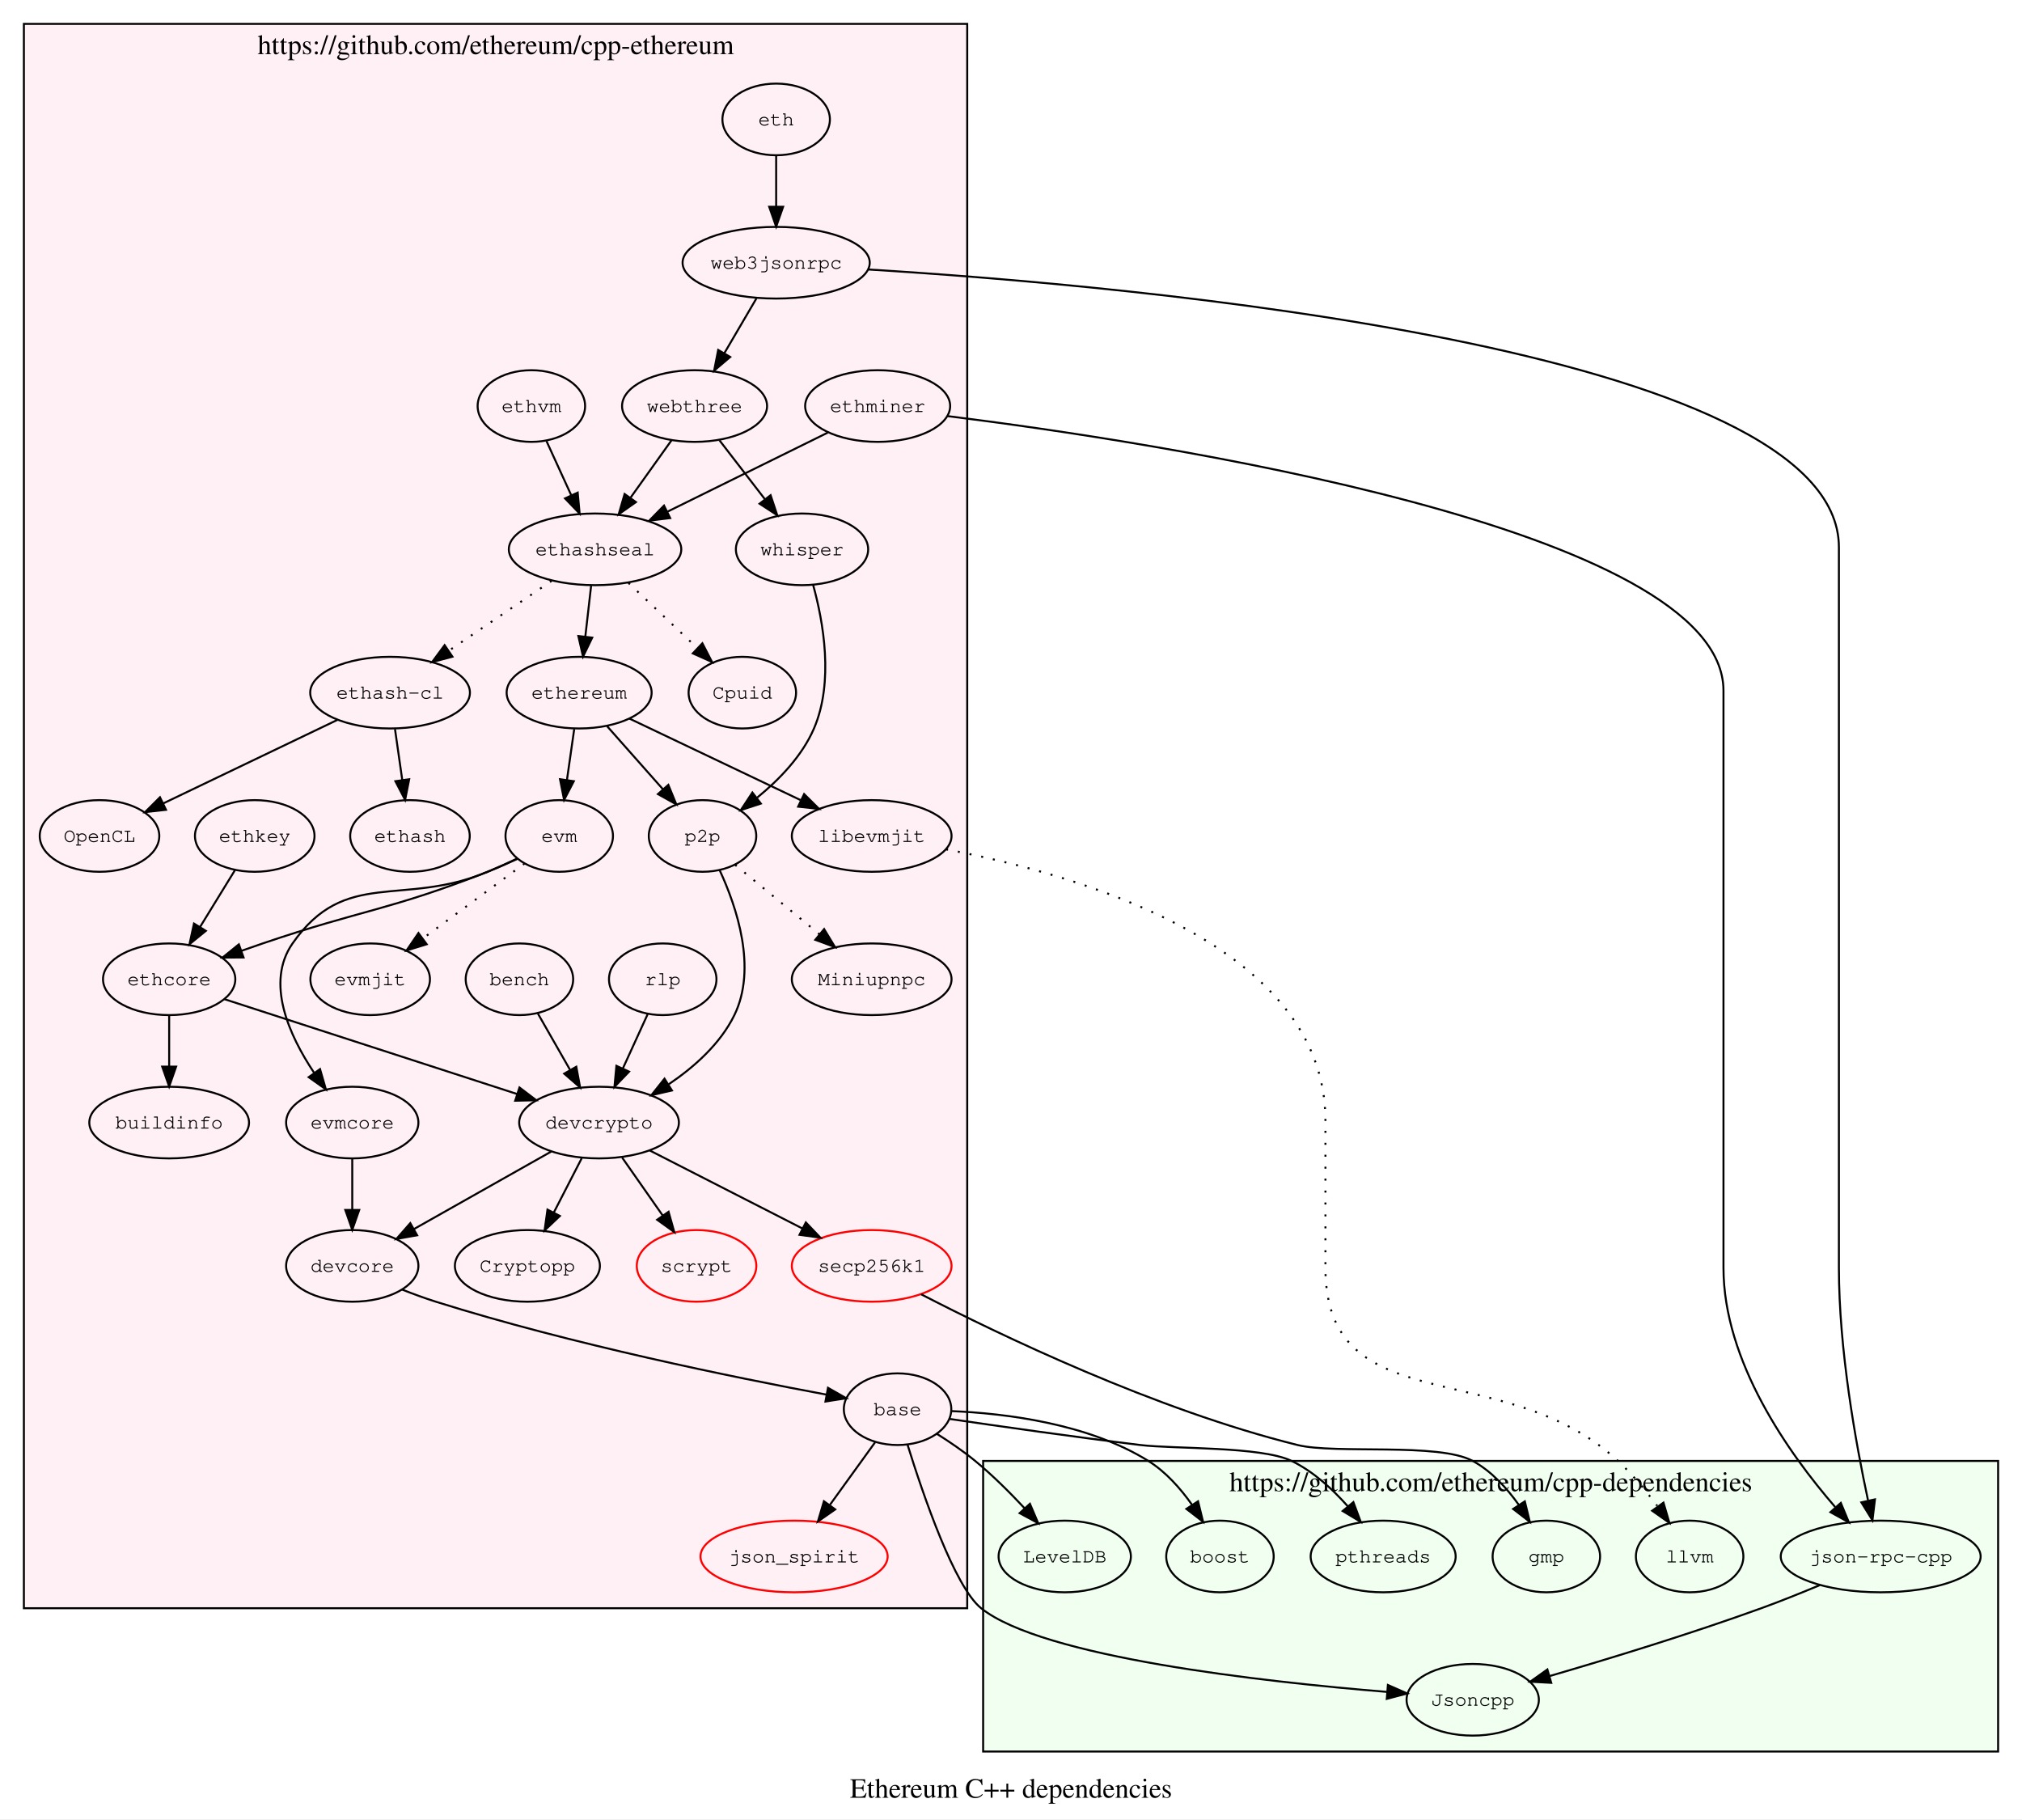
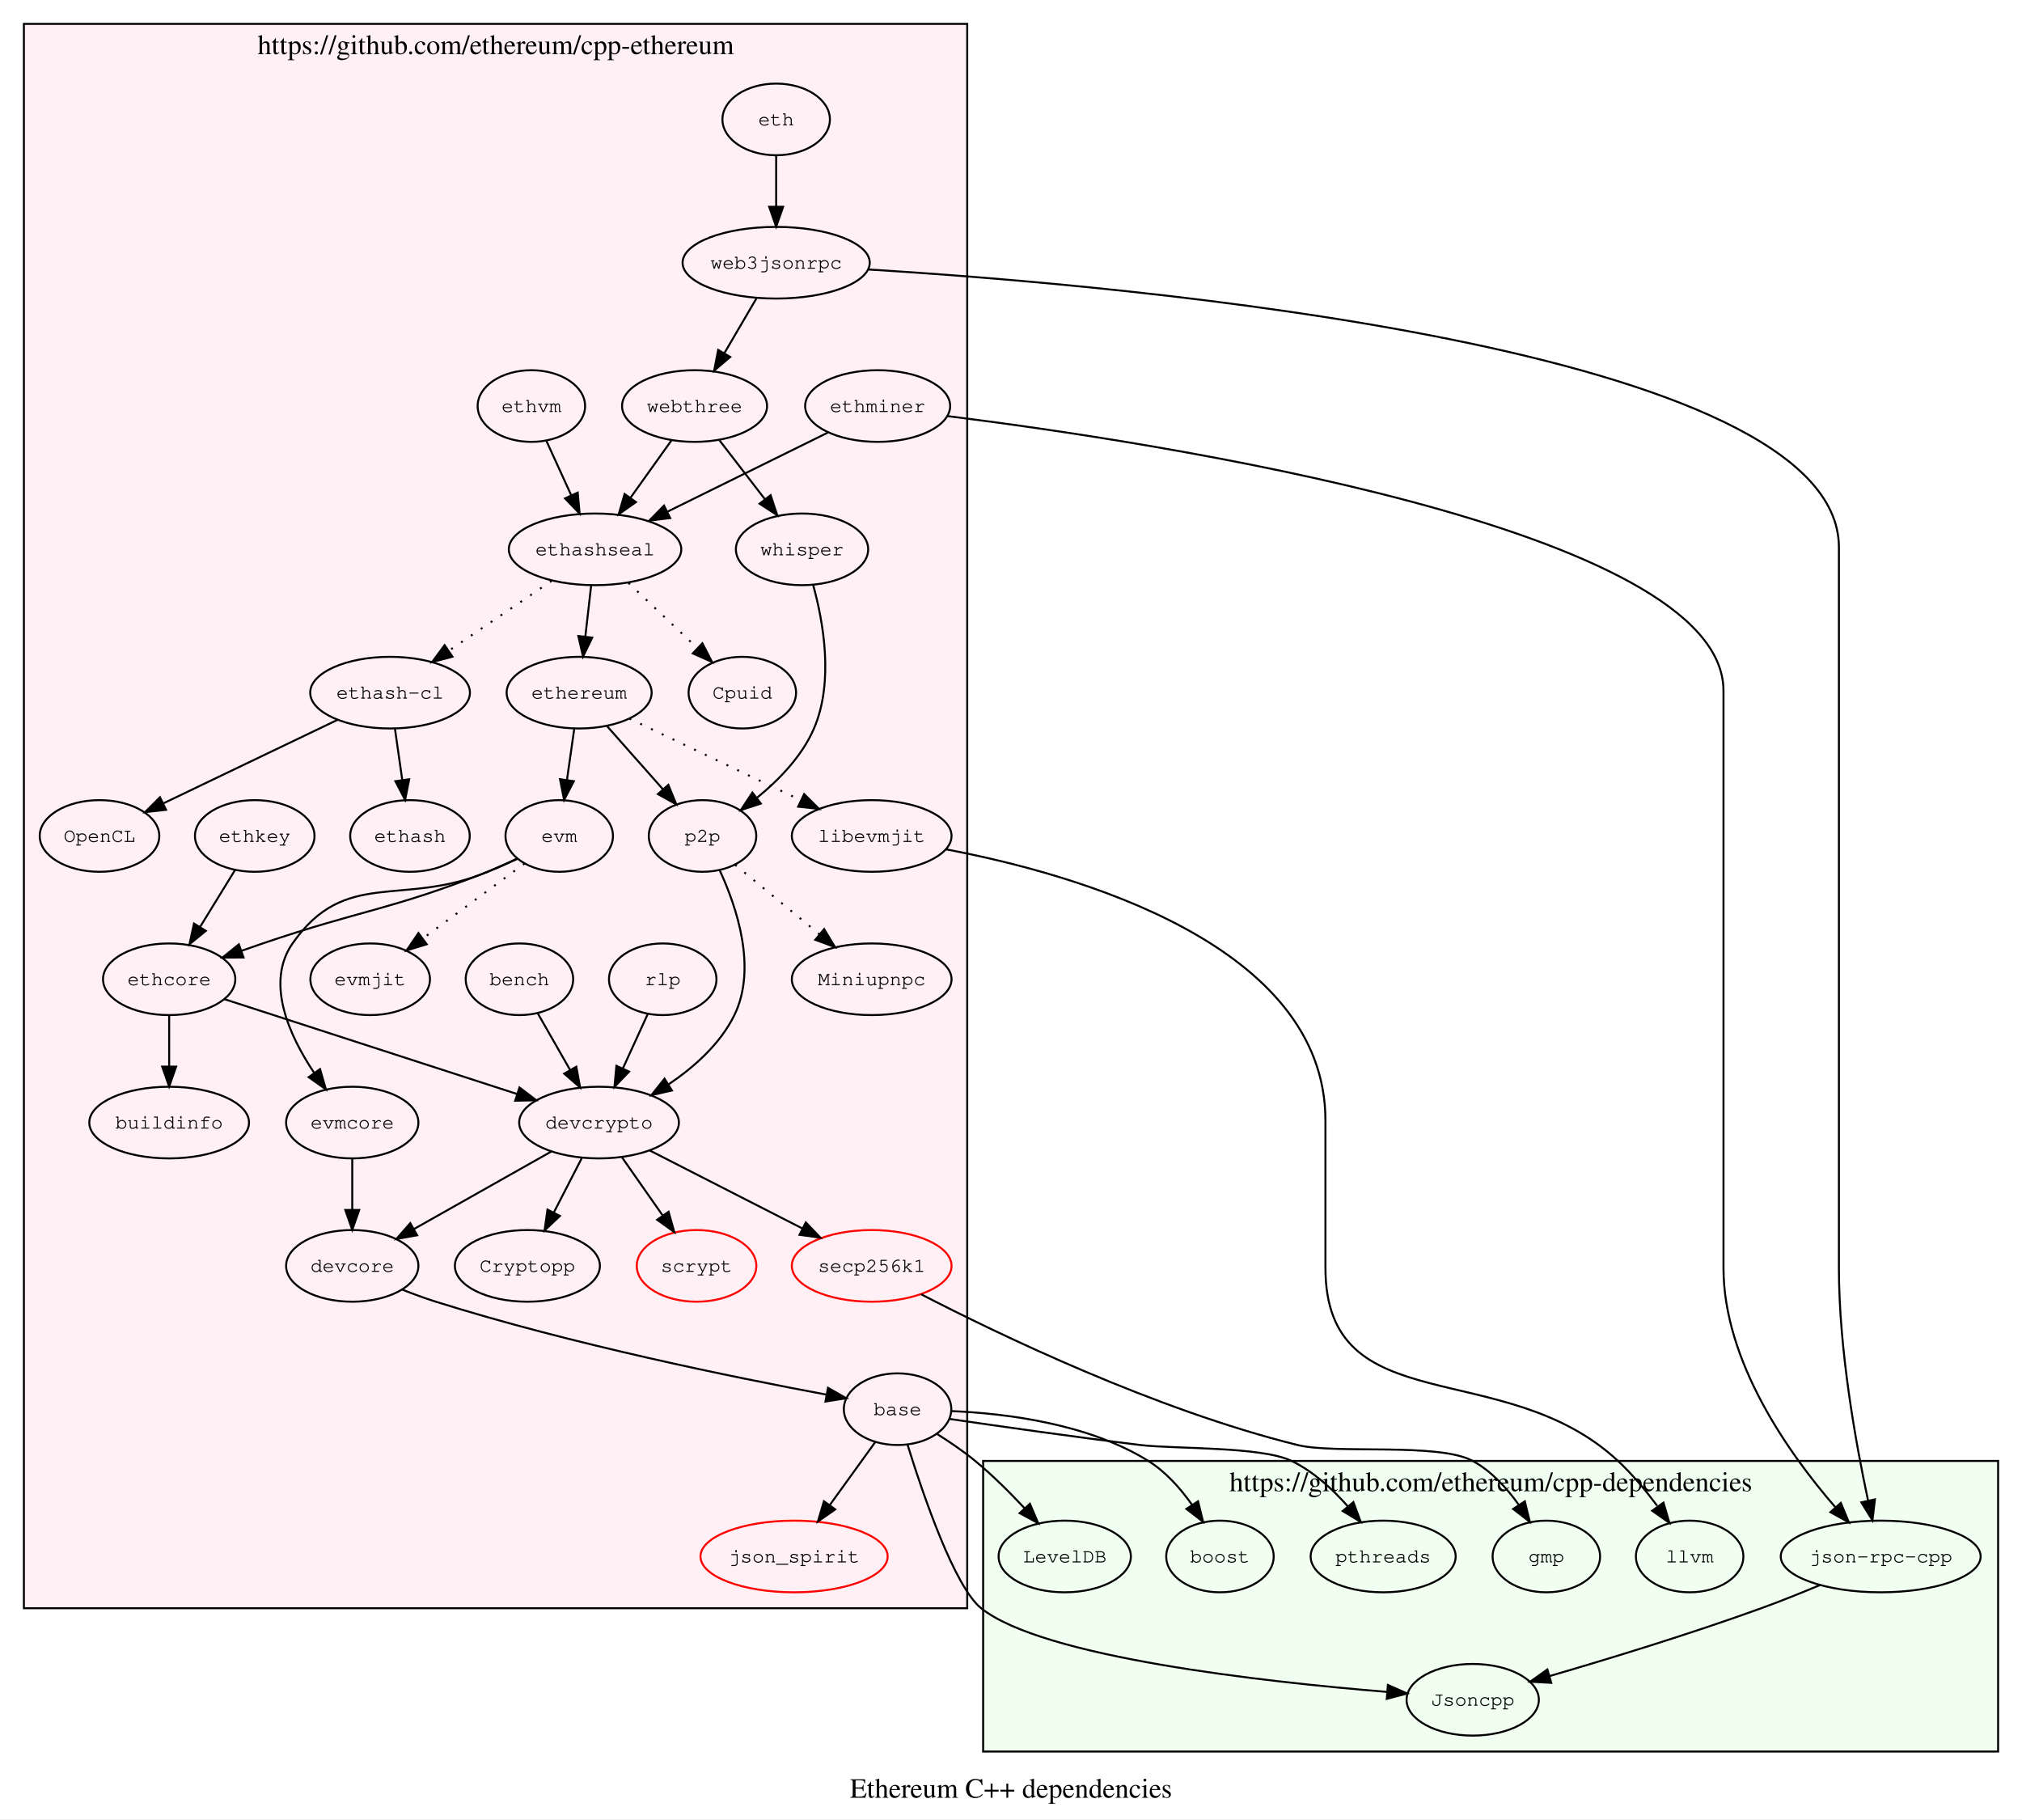
<svg xmlns="http://www.w3.org/2000/svg" width="1016pt" height="914pt" viewBox="0.00 0.00 1016.00 914.00">
  <g id="graph0" class="graph" transform="scale(1 1) rotate(0) translate(4 910)">
    <polygon fill="white" stroke="none" points="-4,4 -4,-910 1012,-910 1012,4 -4,4" />
    <text text-anchor="middle" x="504" y="-6.8" font-family="Times,serif" font-size="14.00">Ethereum C++ dependencies</text>
    <g id="clust1" class="cluster">
      <polygon fill="HoneyDew" stroke="black" points="490,-30 490,-176 1000,-176 1000,-30 490,-30" />
      <text text-anchor="start" x="613.788" y="-160.8" font-family="Times,serif" font-size="14.00">https://github.com/ethereum/cpp-dependencies</text>
    </g>
    <g id="clust2" class="cluster">
      <polygon fill="LavenderBlush" stroke="black" points="8,-102 8,-898 482,-898 482,-102 8,-102" />
      <text text-anchor="start" x="125.45" y="-882.8" font-family="Times,serif" font-size="14.00">https://github.com/ethereum/cpp-ethereum</text>
    </g>
    <g id="node1" class="node">
      <ellipse fill="none" stroke="black" cx="609" cy="-128" rx="27" ry="18" />
      <text text-anchor="middle" x="609" y="-125" font-family="Courier,monospace" font-size="10.00">boost</text>
    </g>
    <g id="node2" class="node">
      <ellipse fill="none" stroke="black" cx="773" cy="-128" rx="27" ry="18" />
      <text text-anchor="middle" x="773" y="-125" font-family="Courier,monospace" font-size="10.00">gmp</text>
    </g>
    <g id="node3" class="node">
      <ellipse fill="none" stroke="black" cx="736" cy="-56" rx="33.236" ry="18" />
      <text text-anchor="middle" x="736" y="-53" font-family="Courier,monospace" font-size="10.00">Jsoncpp</text>
    </g>
    <g id="node4" class="node">
      <ellipse fill="none" stroke="black" cx="941" cy="-128" rx="50.223" ry="18" />
      <text text-anchor="middle" x="941" y="-125" font-family="Courier,monospace" font-size="10.00">json-rpc-cpp</text>
    </g>
    <g id="edge33" class="edge">
      <path fill="none" stroke="black" d="M910.386,-113.594C901.026,-109.671 890.654,-105.501 881,-102 845.424,-89.1 804.145,-76.516 774.75,-67.95" />
      <polygon fill="black" stroke="black" points="775.456,-64.511 764.877,-65.094 773.511,-71.235 775.456,-64.511" />
    </g>
    <g id="node5" class="node">
      <ellipse fill="none" stroke="black" cx="531" cy="-128" rx="33.236" ry="18" />
      <text text-anchor="middle" x="531" y="-125" font-family="Courier,monospace" font-size="10.00">LevelDB</text>
    </g>
    <g id="node6" class="node">
      <ellipse fill="none" stroke="black" cx="845" cy="-128" rx="27" ry="18" />
      <text text-anchor="middle" x="845" y="-125" font-family="Courier,monospace" font-size="10.00">llvm</text>
    </g>
    <g id="node7" class="node">
      <ellipse fill="none" stroke="black" cx="691" cy="-128" rx="36.433" ry="18" />
      <text text-anchor="middle" x="691" y="-125" font-family="Courier,monospace" font-size="10.00">pthreads</text>
    </g>
    <g id="node8" class="node">
      <ellipse fill="none" stroke="red" cx="395" cy="-128" rx="47.024" ry="18" />
      <text text-anchor="middle" x="395" y="-125" font-family="Courier,monospace" font-size="10.00">json_spirit</text>
    </g>
    <g id="node9" class="node">
      <ellipse fill="none" stroke="red" cx="346" cy="-274" rx="30.038" ry="18" />
      <text text-anchor="middle" x="346" y="-271" font-family="Courier,monospace" font-size="10.00">scrypt</text>
    </g>
    <g id="node10" class="node">
      <ellipse fill="none" stroke="red" cx="434" cy="-274" rx="40.13" ry="18" />
      <text text-anchor="middle" x="434" y="-271" font-family="Courier,monospace" font-size="10.00">secp256k1</text>
    </g>
    <g id="edge39" class="edge">
      <path fill="none" stroke="black" d="M458.842,-259.728C497.878,-239.559 576.518,-201.674 648,-184 667.062,-179.287 718.742,-185.367 736,-176 745.348,-170.926 753.139,-162.389 759.122,-153.972" />
      <polygon fill="black" stroke="black" points="762.181,-155.687 764.692,-145.394 756.31,-151.875 762.181,-155.687" />
    </g>
    <g id="node11" class="node">
      <ellipse fill="none" stroke="black" cx="434" cy="-490" rx="40.13" ry="18" />
      <text text-anchor="middle" x="434" y="-487" font-family="Courier,monospace" font-size="10.00">libevmjit</text>
    </g>
    <g id="edge40" class="edge">
-       <path fill="none" stroke="black" stroke-dasharray="1,5" d="M471.394,-483.267C536.077,-470.998 662,-435.719 662,-347 662,-347 662,-347 662,-273 662,-194.725 751.739,-229.368 809,-176 816.134,-169.351 822.924,-161.175 828.646,-153.517" />
+       <path fill="none" stroke="black" d="M471.394,-483.267C536.077,-470.998 662,-435.719 662,-347 662,-347 662,-347 662,-273 662,-194.725 751.739,-229.368 809,-176 816.134,-169.351 822.924,-161.175 828.646,-153.517" />
      <polygon fill="black" stroke="black" points="831.85,-155.055 834.829,-144.888 826.16,-150.978 831.85,-155.055" />
    </g>
    <g id="node12" class="node">
      <ellipse fill="none" stroke="black" cx="257" cy="-418" rx="27" ry="18" />
      <text text-anchor="middle" x="257" y="-415" font-family="Courier,monospace" font-size="10.00">bench</text>
    </g>
    <g id="node13" class="node">
      <ellipse fill="none" stroke="black" cx="297" cy="-346" rx="40.13" ry="18" />
      <text text-anchor="middle" x="297" y="-343" font-family="Courier,monospace" font-size="10.00">devcrypto</text>
    </g>
    <g id="edge1" class="edge">
      <path fill="none" stroke="black" d="M266.277,-400.765C271.055,-392.404 276.991,-382.016 282.368,-372.606" />
      <polygon fill="black" stroke="black" points="285.573,-374.052 287.495,-363.633 279.495,-370.579 285.573,-374.052" />
    </g>
    <g id="edge2" class="edge">
      <path fill="none" stroke="black" d="M308.612,-328.411C314.679,-319.744 322.22,-308.971 328.937,-299.375" />
      <polygon fill="black" stroke="black" points="331.941,-301.188 334.808,-290.988 326.206,-297.173 331.941,-301.188" />
    </g>
    <g id="edge3" class="edge">
      <path fill="none" stroke="black" d="M322.448,-331.998C344.035,-320.968 375.215,-305.036 399.126,-292.819" />
      <polygon fill="black" stroke="black" points="400.911,-295.837 408.224,-288.17 397.726,-289.604 400.911,-295.837" />
    </g>
    <g id="node14" class="node">
      <ellipse fill="none" stroke="black" cx="173" cy="-274" rx="33.236" ry="18" />
      <text text-anchor="middle" x="173" y="-271" font-family="Courier,monospace" font-size="10.00">devcore</text>
    </g>
    <g id="edge4" class="edge">
      <path fill="none" stroke="black" d="M273.092,-331.503C253.386,-320.379 225.299,-304.524 203.891,-292.438" />
      <polygon fill="black" stroke="black" points="205.598,-289.383 195.169,-287.515 202.156,-295.478 205.598,-289.383" />
    </g>
    <g id="node15" class="node">
      <ellipse fill="none" stroke="black" cx="261" cy="-274" rx="36.433" ry="18" />
      <text text-anchor="middle" x="261" y="-271" font-family="Courier,monospace" font-size="10.00">Cryptopp</text>
    </g>
    <g id="edge5" class="edge">
      <path fill="none" stroke="black" d="M288.285,-328.055C284.085,-319.887 278.955,-309.912 274.281,-300.824" />
      <polygon fill="black" stroke="black" points="277.32,-299.081 269.634,-291.789 271.095,-302.283 277.32,-299.081" />
    </g>
    <g id="node30" class="node">
      <ellipse fill="none" stroke="black" cx="447" cy="-202" rx="27" ry="18" />
      <text text-anchor="middle" x="447" y="-199" font-family="Courier,monospace" font-size="10.00">base</text>
    </g>
    <g id="edge21" class="edge">
      <path fill="none" stroke="black" d="M198.08,-262.087C203.595,-259.903 209.447,-257.746 215,-256 283.194,-234.561 365.185,-217.891 411.172,-209.338" />
      <polygon fill="black" stroke="black" points="412.037,-212.738 421.24,-207.488 410.772,-205.853 412.037,-212.738" />
    </g>
    <g id="node16" class="node">
      <ellipse fill="none" stroke="black" cx="386" cy="-850" rx="27" ry="18" />
      <text text-anchor="middle" x="386" y="-847" font-family="Courier,monospace" font-size="10.00">eth</text>
    </g>
    <g id="node17" class="node">
      <ellipse fill="none" stroke="black" cx="386" cy="-778" rx="47.024" ry="18" />
      <text text-anchor="middle" x="386" y="-775" font-family="Courier,monospace" font-size="10.00">web3jsonrpc</text>
    </g>
    <g id="edge6" class="edge">
      <path fill="none" stroke="black" d="M386,-831.697C386,-823.983 386,-814.712 386,-806.112" />
      <polygon fill="black" stroke="black" points="389.5,-806.104 386,-796.104 382.5,-806.104 389.5,-806.104" />
    </g>
    <g id="edge7" class="edge">
      <path fill="none" stroke="black" d="M432.455,-774.593C562.374,-766.604 920,-735.487 920,-635 920,-635 920,-635 920,-273 920,-232.004 928.437,-185.122 934.616,-156.289" />
      <polygon fill="black" stroke="black" points="938.111,-156.691 936.851,-146.171 931.276,-155.181 938.111,-156.691" />
    </g>
    <g id="node18" class="node">
      <ellipse fill="none" stroke="black" cx="345" cy="-706" rx="36.433" ry="18" />
      <text text-anchor="middle" x="345" y="-703" font-family="Courier,monospace" font-size="10.00">webthree</text>
    </g>
    <g id="edge8" class="edge">
      <path fill="none" stroke="black" d="M376.075,-760.055C371.24,-751.801 365.325,-741.701 359.958,-732.538" />
      <polygon fill="black" stroke="black" points="362.908,-730.649 354.834,-723.789 356.868,-734.187 362.908,-730.649" />
    </g>
    <g id="node19" class="node">
      <ellipse fill="none" stroke="black" cx="295" cy="-634" rx="43.328" ry="18" />
      <text text-anchor="middle" x="295" y="-631" font-family="Courier,monospace" font-size="10.00">ethashseal</text>
    </g>
    <g id="edge9" class="edge">
      <path fill="none" stroke="black" d="M333.403,-688.765C327.307,-680.23 319.702,-669.582 312.871,-660.019" />
      <polygon fill="black" stroke="black" points="315.541,-657.736 306.881,-651.633 309.845,-661.805 315.541,-657.736" />
    </g>
    <g id="node20" class="node">
      <ellipse fill="none" stroke="black" cx="399" cy="-634" rx="33.236" ry="18" />
      <text text-anchor="middle" x="399" y="-631" font-family="Courier,monospace" font-size="10.00">whisper</text>
    </g>
    <g id="edge10" class="edge">
      <path fill="none" stroke="black" d="M357.524,-688.765C364.272,-680.018 372.731,-669.052 380.248,-659.308" />
      <polygon fill="black" stroke="black" points="383.207,-661.203 386.544,-651.147 377.664,-656.927 383.207,-661.203" />
    </g>
    <g id="node25" class="node">
      <ellipse fill="none" stroke="black" cx="287" cy="-562" rx="36.433" ry="18" />
      <text text-anchor="middle" x="287" y="-559" font-family="Courier,monospace" font-size="10.00">ethereum</text>
    </g>
    <g id="edge17" class="edge">
      <path fill="none" stroke="black" d="M293.022,-615.697C292.141,-607.983 291.081,-598.712 290.099,-590.112" />
      <polygon fill="black" stroke="black" points="293.568,-589.642 288.955,-580.104 286.613,-590.437 293.568,-589.642" />
    </g>
    <g id="node27" class="node">
      <ellipse fill="none" stroke="black" cx="192" cy="-562" rx="40.13" ry="18" />
      <text text-anchor="middle" x="192" y="-559" font-family="Courier,monospace" font-size="10.00">ethash-cl</text>
    </g>
    <g id="edge18" class="edge">
      <path fill="none" stroke="black" stroke-dasharray="1,5" d="M273.156,-618.155C258.209,-607.996 238.205,-594.401 221.798,-583.251" />
      <polygon fill="black" stroke="black" points="223.346,-580.071 213.108,-577.345 219.411,-585.861 223.346,-580.071" />
    </g>
    <g id="node28" class="node">
      <ellipse fill="none" stroke="black" cx="369" cy="-562" rx="27" ry="18" />
      <text text-anchor="middle" x="369" y="-559" font-family="Courier,monospace" font-size="10.00">Cpuid</text>
    </g>
    <g id="edge19" class="edge">
      <path fill="none" stroke="black" stroke-dasharray="1,5" d="M311.792,-617.116C322.047,-607.415 335.291,-594.887 346.453,-584.329" />
      <polygon fill="black" stroke="black" points="348.925,-586.807 353.785,-577.393 344.115,-581.722 348.925,-586.807" />
    </g>
    <g id="node23" class="node">
      <ellipse fill="none" stroke="black" cx="349" cy="-490" rx="27" ry="18" />
      <text text-anchor="middle" x="349" y="-487" font-family="Courier,monospace" font-size="10.00">p2p</text>
    </g>
    <g id="edge31" class="edge">
      <path fill="none" stroke="black" d="M404.565,-616.155C409.69,-597.659 415.102,-567.471 405,-544 399.054,-530.185 387.539,-518.287 376.49,-509.285" />
      <polygon fill="black" stroke="black" points="378.304,-506.266 368.232,-502.981 374.057,-511.831 378.304,-506.266" />
    </g>
    <g id="node21" class="node">
      <ellipse fill="none" stroke="black" cx="81" cy="-418" rx="33.236" ry="18" />
      <text text-anchor="middle" x="81" y="-415" font-family="Courier,monospace" font-size="10.00">ethcore</text>
    </g>
    <g id="edge12" class="edge">
      <path fill="none" stroke="black" d="M108.796,-407.992C146.111,-395.899 212.689,-374.323 255.829,-360.342" />
      <polygon fill="black" stroke="black" points="257.025,-363.634 265.459,-357.222 254.867,-356.975 257.025,-363.634" />
    </g>
    <g id="node22" class="node">
      <ellipse fill="none" stroke="black" cx="81" cy="-346" rx="40.13" ry="18" />
      <text text-anchor="middle" x="81" y="-343" font-family="Courier,monospace" font-size="10.00">buildinfo</text>
    </g>
    <g id="edge11" class="edge">
      <path fill="none" stroke="black" d="M81,-399.697C81,-391.983 81,-382.712 81,-374.112" />
      <polygon fill="black" stroke="black" points="84.5,-374.104 81,-364.104 77.5,-374.104 84.5,-374.104" />
    </g>
    <g id="edge13" class="edge">
      <path fill="none" stroke="black" d="M357.629,-472.75C366.192,-454.254 376.507,-423.557 365,-400 357.954,-385.576 344.877,-373.935 332.059,-365.277" />
      <polygon fill="black" stroke="black" points="333.63,-362.131 323.303,-359.763 329.899,-368.054 333.63,-362.131" />
    </g>
    <g id="node24" class="node">
      <ellipse fill="none" stroke="black" cx="434" cy="-418" rx="40.13" ry="18" />
      <text text-anchor="middle" x="434" y="-415" font-family="Courier,monospace" font-size="10.00">Miniupnpc</text>
    </g>
    <g id="edge14" class="edge">
      <path fill="none" stroke="black" stroke-dasharray="1,5" d="M365.389,-475.503C377.406,-465.606 393.972,-451.964 407.815,-440.564" />
      <polygon fill="black" stroke="black" points="410.101,-443.215 415.596,-434.157 405.651,-437.812 410.101,-443.215" />
    </g>
    <g id="edge41" class="edge">
-       <path fill="none" stroke="black" d="M312.27,-548.967C335.958,-537.687 371.612,-520.709 398.219,-508.039" />
+       <path fill="none" stroke="black" stroke-dasharray="1,5" d="M312.27,-548.967C335.958,-537.687 371.612,-520.709 398.219,-508.039" />
      <polygon fill="black" stroke="black" points="400.05,-511.043 407.573,-503.584 397.04,-504.723 400.05,-511.043" />
    </g>
    <g id="edge15" class="edge">
      <path fill="none" stroke="black" d="M301.069,-545.116C309.382,-535.73 320.039,-523.698 329.192,-513.364" />
      <polygon fill="black" stroke="black" points="331.824,-515.67 335.835,-505.864 326.584,-511.029 331.824,-515.67" />
    </g>
    <g id="node26" class="node">
      <ellipse fill="none" stroke="black" cx="277" cy="-490" rx="27" ry="18" />
      <text text-anchor="middle" x="277" y="-487" font-family="Courier,monospace" font-size="10.00">evm</text>
    </g>
    <g id="edge16" class="edge">
      <path fill="none" stroke="black" d="M284.528,-543.697C283.426,-535.983 282.102,-526.712 280.873,-518.112" />
      <polygon fill="black" stroke="black" points="284.323,-517.509 279.443,-508.104 277.393,-518.499 284.323,-517.509" />
    </g>
    <g id="edge27" class="edge">
      <path fill="none" stroke="black" d="M255.885,-478.457C251.047,-476.203 245.888,-473.923 241,-472 191.95,-452.704 177.904,-452.967 128,-436 124.509,-434.813 120.881,-433.551 117.259,-432.273" />
      <polygon fill="black" stroke="black" points="118.375,-428.955 107.78,-428.889 116.021,-435.547 118.375,-428.955" />
    </g>
    <g id="node35" class="node">
      <ellipse fill="none" stroke="black" cx="182" cy="-418" rx="30.038" ry="18" />
      <text text-anchor="middle" x="182" y="-415" font-family="Courier,monospace" font-size="10.00">evmjit</text>
    </g>
    <g id="edge28" class="edge">
      <path fill="none" stroke="black" stroke-dasharray="1,5" d="M259.576,-476.161C245.253,-465.607 224.732,-450.487 208.393,-438.448" />
      <polygon fill="black" stroke="black" points="210.412,-435.588 200.285,-432.473 206.26,-441.223 210.412,-435.588" />
    </g>
    <g id="node36" class="node">
      <ellipse fill="none" stroke="black" cx="173" cy="-346" rx="33.236" ry="18" />
      <text text-anchor="middle" x="173" y="-343" font-family="Courier,monospace" font-size="10.00">evmcore</text>
    </g>
    <g id="edge29" class="edge">
      <path fill="none" stroke="black" d="M255.821,-478.615C250.986,-476.352 245.845,-474.029 241,-472 198.201,-454.075 169.558,-474.049 143,-436 129.304,-416.378 141.17,-390.004 153.792,-371.069" />
      <polygon fill="black" stroke="black" points="156.807,-372.867 159.746,-362.688 151.101,-368.812 156.807,-372.867" />
    </g>
    <g id="node33" class="node">
      <ellipse fill="none" stroke="black" cx="202" cy="-490" rx="30.038" ry="18" />
      <text text-anchor="middle" x="202" y="-487" font-family="Courier,monospace" font-size="10.00">ethash</text>
    </g>
    <g id="edge25" class="edge">
      <path fill="none" stroke="black" d="M194.472,-543.697C195.574,-535.983 196.898,-526.712 198.127,-518.112" />
      <polygon fill="black" stroke="black" points="201.607,-518.499 199.557,-508.104 194.677,-517.509 201.607,-518.499" />
    </g>
    <g id="node34" class="node">
      <ellipse fill="none" stroke="black" cx="46" cy="-490" rx="30.038" ry="18" />
      <text text-anchor="middle" x="46" y="-487" font-family="Courier,monospace" font-size="10.00">OpenCL</text>
    </g>
    <g id="edge26" class="edge">
      <path fill="none" stroke="black" d="M165.561,-548.324C140.97,-536.534 104.281,-518.943 78.037,-506.36" />
      <polygon fill="black" stroke="black" points="79.413,-503.139 68.883,-501.971 76.387,-509.451 79.413,-503.139" />
    </g>
    <g id="node29" class="node">
      <ellipse fill="none" stroke="black" cx="124" cy="-490" rx="30.038" ry="18" />
      <text text-anchor="middle" x="124" y="-487" font-family="Courier,monospace" font-size="10.00">ethkey</text>
    </g>
    <g id="edge20" class="edge">
      <path fill="none" stroke="black" d="M114.027,-472.765C108.838,-464.317 102.377,-453.799 96.549,-444.312" />
      <polygon fill="black" stroke="black" points="99.434,-442.322 91.218,-435.633 93.47,-445.986 99.434,-442.322" />
    </g>
    <g id="edge34" class="edge">
      <path fill="none" stroke="black" d="M474.085,-201.042C501.058,-199.902 542.702,-194.848 573,-176 581.716,-170.577 589.111,-162.232 594.889,-154.07" />
      <polygon fill="black" stroke="black" points="597.989,-155.723 600.509,-145.432 592.122,-151.905 597.989,-155.723" />
    </g>
    <g id="edge35" class="edge">
      <path fill="none" stroke="black" d="M452.044,-184.045C459.931,-158.677 475.662,-112.674 489,-102 519.804,-77.349 630.554,-65.06 692.78,-59.975" />
      <polygon fill="black" stroke="black" points="693.374,-63.44 703.068,-59.164 692.824,-56.461 693.374,-63.44" />
    </g>
    <g id="edge36" class="edge">
      <path fill="none" stroke="black" d="M466.674,-189.66C473.064,-185.648 480.038,-180.906 486,-176 494.635,-168.893 503.322,-160.254 510.728,-152.331" />
      <polygon fill="black" stroke="black" points="513.508,-154.477 517.659,-144.729 508.335,-149.761 513.508,-154.477" />
    </g>
    <g id="edge37" class="edge">
      <path fill="none" stroke="black" d="M473.145,-197.098C497.826,-193.476 535.886,-188.049 569,-184 585.857,-181.939 629.712,-183.395 645,-176 655.86,-170.747 665.591,-161.825 673.275,-153.156" />
      <polygon fill="black" stroke="black" points="676.037,-155.309 679.731,-145.379 670.651,-150.838 676.037,-155.309" />
    </g>
    <g id="edge38" class="edge">
      <path fill="none" stroke="black" d="M435.717,-185.377C429.089,-176.201 420.56,-164.39 413.021,-153.952" />
      <polygon fill="black" stroke="black" points="415.677,-151.652 406.985,-145.595 410.002,-155.751 415.677,-151.652" />
    </g>
    <g id="node31" class="node">
      <ellipse fill="none" stroke="black" cx="437" cy="-706" rx="36.433" ry="18" />
      <text text-anchor="middle" x="437" y="-703" font-family="Courier,monospace" font-size="10.00">ethminer</text>
    </g>
    <g id="edge22" class="edge">
      <path fill="none" stroke="black" d="M472.141,-700.942C573.966,-688.217 862,-644.976 862,-563 862,-563 862,-563 862,-273 862,-225.968 894.793,-179.765 918.123,-152.846" />
      <polygon fill="black" stroke="black" points="920.963,-154.921 925.013,-145.131 915.742,-150.259 920.963,-154.921" />
    </g>
    <g id="edge23" class="edge">
      <path fill="none" stroke="black" d="M411.94,-692.647C389.63,-681.649 356.715,-665.423 331.485,-652.985" />
      <polygon fill="black" stroke="black" points="332.746,-649.705 322.229,-648.423 329.651,-655.984 332.746,-649.705" />
    </g>
    <g id="node32" class="node">
      <ellipse fill="none" stroke="black" cx="263" cy="-706" rx="27" ry="18" />
      <text text-anchor="middle" x="263" y="-703" font-family="Courier,monospace" font-size="10.00">ethvm</text>
    </g>
    <g id="edge24" class="edge">
      <path fill="none" stroke="black" d="M270.584,-688.411C274.315,-680.249 278.899,-670.22 283.084,-661.065" />
      <polygon fill="black" stroke="black" points="286.274,-662.506 287.249,-651.956 279.908,-659.596 286.274,-662.506" />
    </g>
    <g id="edge30" class="edge">
      <path fill="none" stroke="black" d="M173,-327.697C173,-319.983 173,-310.712 173,-302.112" />
      <polygon fill="black" stroke="black" points="176.5,-302.104 173,-292.104 169.5,-302.104 176.5,-302.104" />
    </g>
    <g id="node37" class="node">
      <ellipse fill="none" stroke="black" cx="329" cy="-418" rx="27" ry="18" />
      <text text-anchor="middle" x="329" y="-415" font-family="Courier,monospace" font-size="10.00">rlp</text>
    </g>
    <g id="edge32" class="edge">
      <path fill="none" stroke="black" d="M321.416,-400.411C317.685,-392.249 313.101,-382.22 308.916,-373.065" />
      <polygon fill="black" stroke="black" points="312.092,-371.596 304.751,-363.956 305.726,-374.506 312.092,-371.596" />
    </g>
  </g>
</svg>
